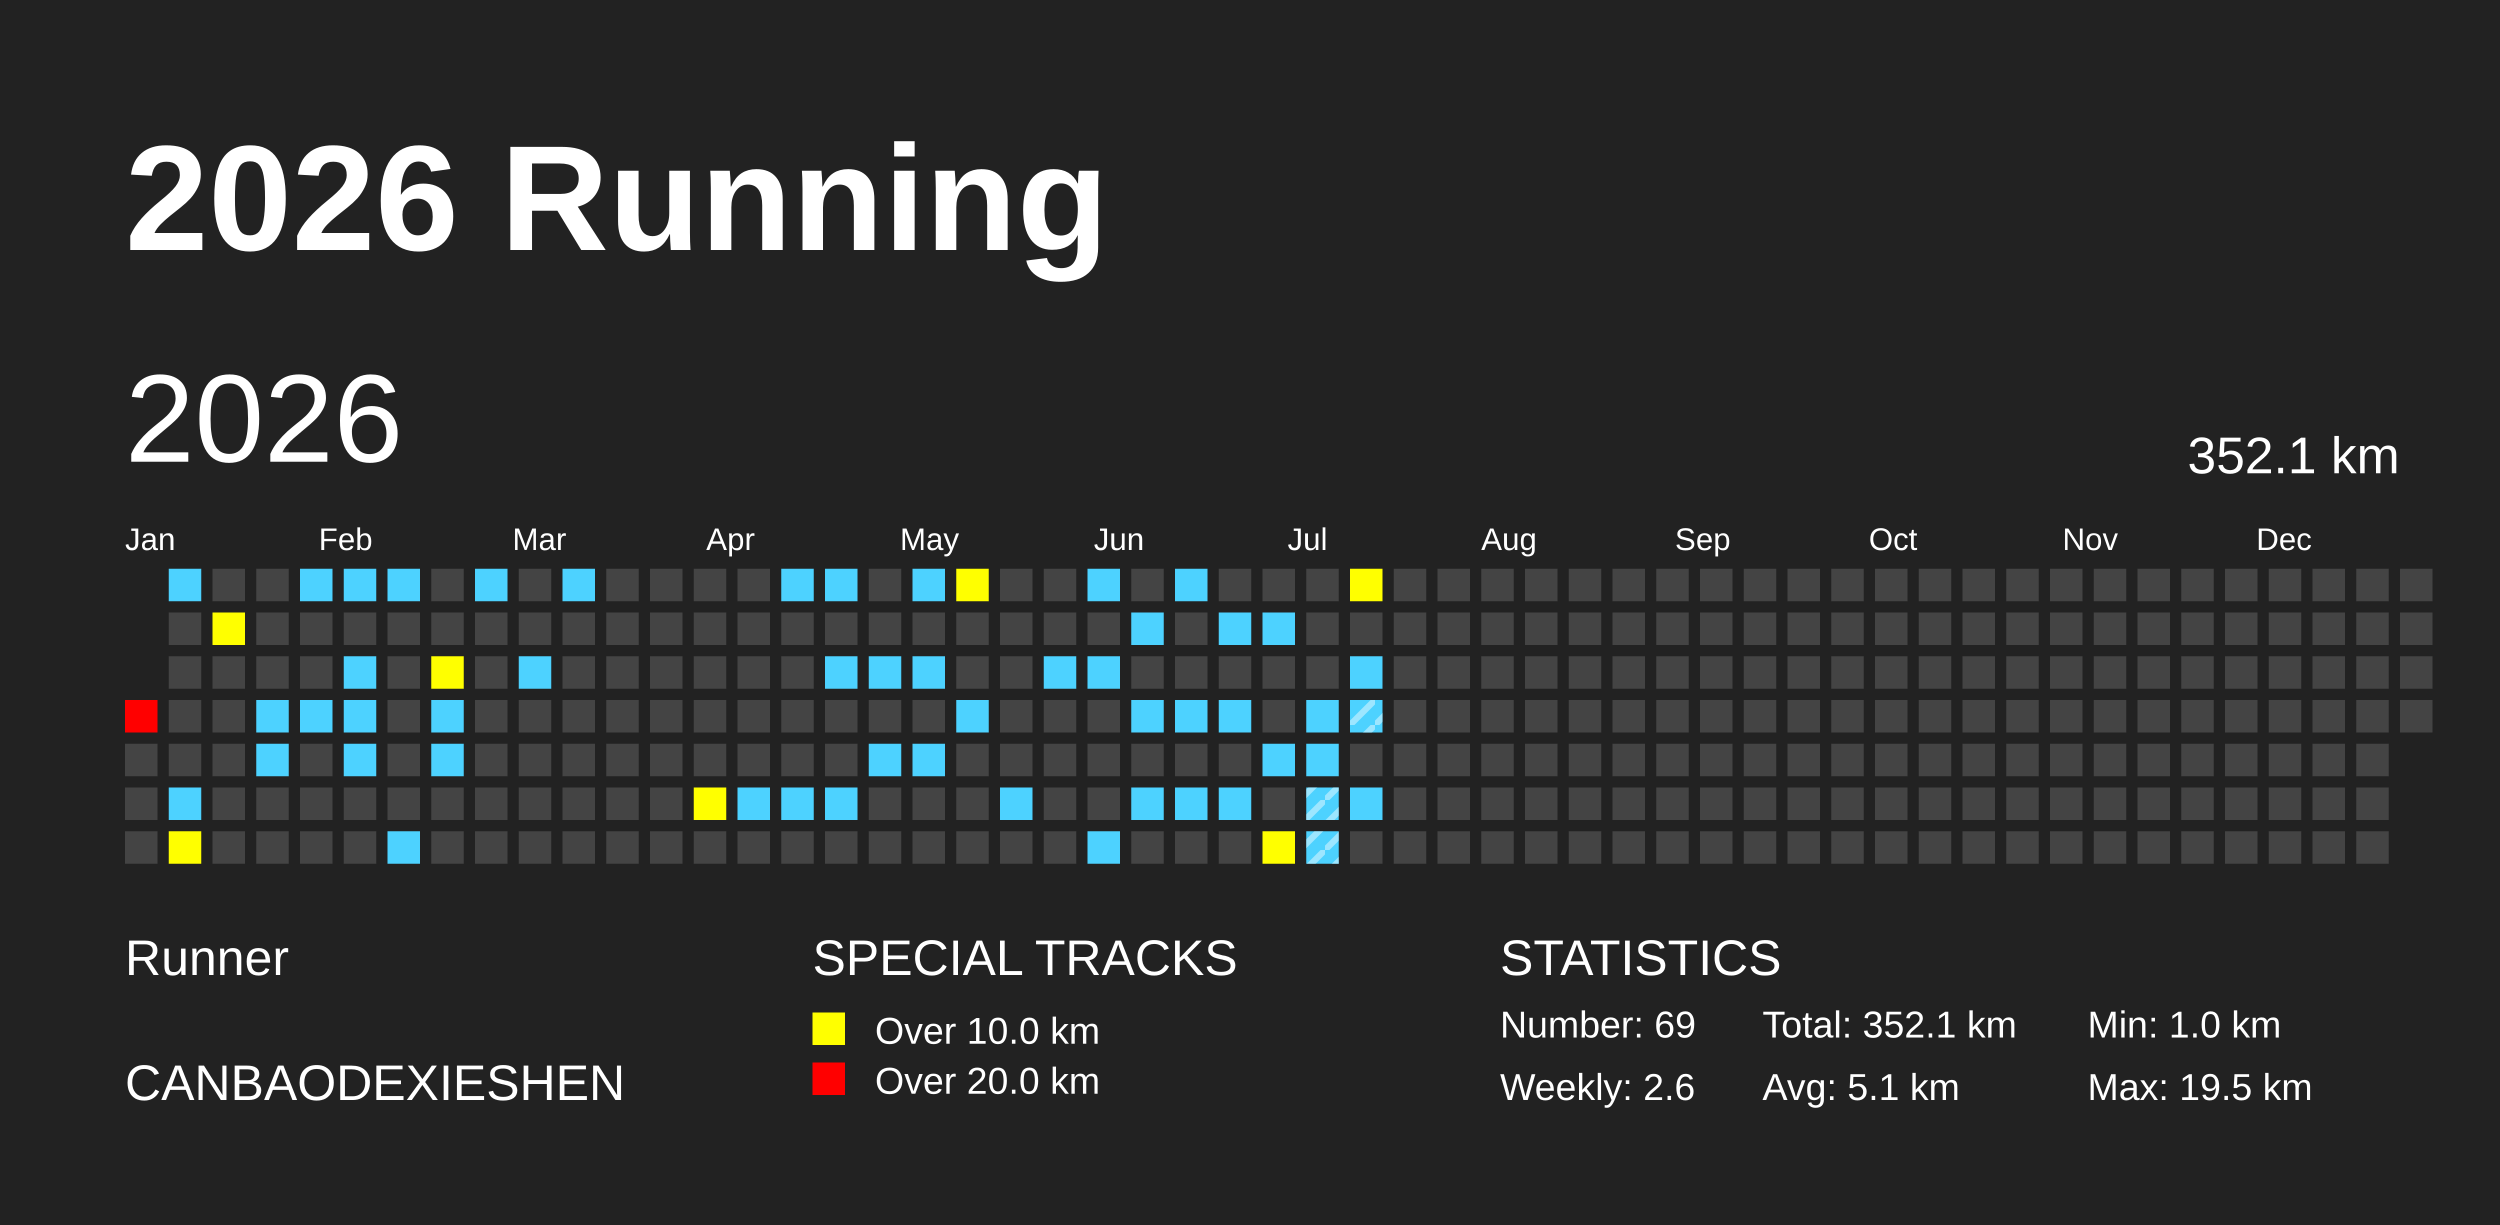
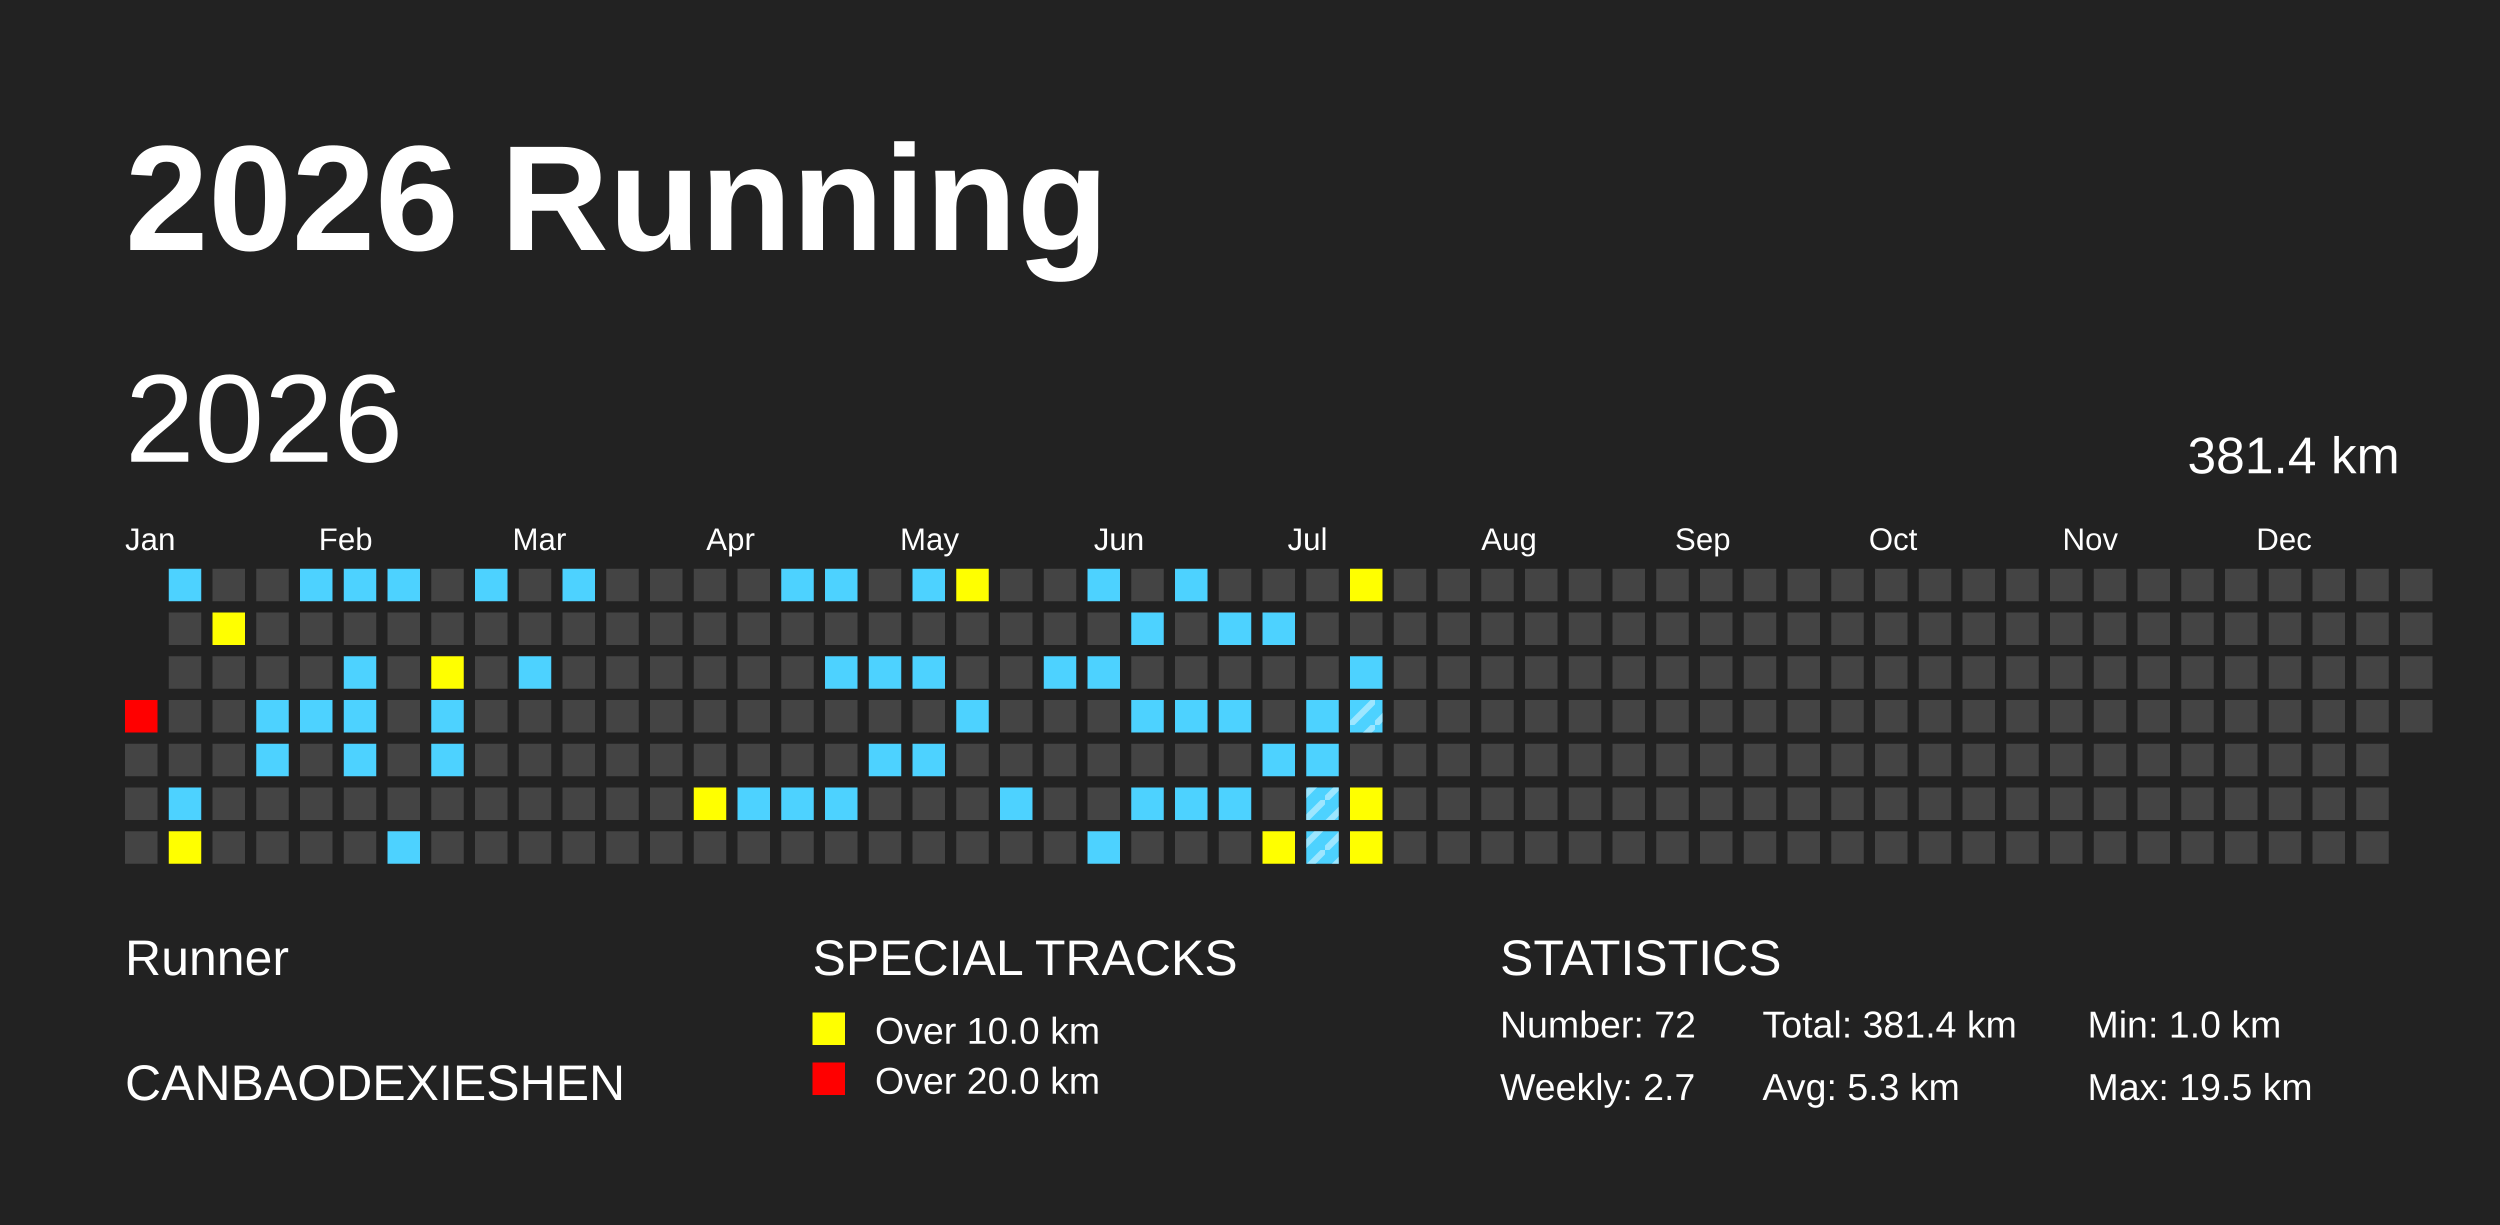
<svg xmlns="http://www.w3.org/2000/svg" baseProfile="full" height="98mm" version="1.1" viewBox="0,0,200,98" width="200mm">
  <defs>
    <pattern height="2" id="indoor-stripe" patternUnits="userSpaceOnUse" width="2">
      <line stroke="white" stroke-opacity="0.45" stroke-width="0.5" x1="0" x2="2" y1="2" y2="0" />
    </pattern>
  </defs>
  <rect fill="#222222" height="98" width="200" x="0" y="0" />
  <text fill="#FFFFFF" style="font-size:12px; font-family:Arial; font-weight:bold;" x="10" y="20">2026 Running</text>
  <text fill="#FFFFFF" style="font-size:4px; font-family:Arial" x="10" y="78">Runner</text>
  <text fill="#FFFFFF" style="font-size:4px; font-family:Arial" x="10" y="88">CANBAODEXIESHEN</text>
  <text fill="#FFFFFF" style="font-size:4px; font-family:Arial" x="65" y="78">SPECIAL TRACKS</text>
  <rect fill="yellow" height="2.6" width="2.6" x="65" y="81" />
  <text fill="#FFFFFF" style="font-size:3px; font-family:Arial" x="70" y="83.5">Over 10.0 km</text>
  <rect fill="red" height="2.6" width="2.6" x="65" y="85" />
  <text fill="#FFFFFF" style="font-size:3px; font-family:Arial" x="70" y="87.5">Over 20.0 km</text>
  <text fill="#FFFFFF" style="font-size:4px; font-family:Arial" x="120" y="78">STATISTICS</text>
-   <text fill="#FFFFFF" style="font-size:3px; font-family:Arial" x="120" y="83">Number: 69</text>
-   <text fill="#FFFFFF" style="font-size:3px; font-family:Arial" x="120" y="88">Weekly: 2.6</text>
-   <text fill="#FFFFFF" style="font-size:3px; font-family:Arial" x="141" y="83">Total: 352.1 km</text>
-   <text fill="#FFFFFF" style="font-size:3px; font-family:Arial" x="141" y="88">Avg: 5.1 km</text>
+   <text fill="#FFFFFF" style="font-size:3px; font-family:Arial" x="120" y="83">Number: 72</text>
+   <text fill="#FFFFFF" style="font-size:3px; font-family:Arial" x="120" y="88">Weekly: 2.7</text>
+   <text fill="#FFFFFF" style="font-size:3px; font-family:Arial" x="141" y="83">Total: 381.4 km</text>
+   <text fill="#FFFFFF" style="font-size:3px; font-family:Arial" x="141" y="88">Avg: 5.3 km</text>
  <text fill="#FFFFFF" style="font-size:3px; font-family:Arial" x="167" y="83">Min: 1.0 km</text>
  <text fill="#FFFFFF" style="font-size:3px; font-family:Arial" x="167" y="88">Max: 19.5 km</text>
  <text dominant-baseline="hanging" fill="#FFFFFF" style="font-size:10.0px; font-family:Arial;" x="10" y="30">2026</text>
-   <text dominant-baseline="hanging" fill="#FFFFFF" style="font-size:4.125px; font-family:Arial;" x="175" y="35">352.1 km</text>
+   <text dominant-baseline="hanging" fill="#FFFFFF" style="font-size:4.125px; font-family:Arial;" x="175" y="35">381.4 km</text>
  <text fill="#FFFFFF" style="font-size:2.5px; font-family:Arial" x="10.0" y="44">Jan</text>
  <text fill="#FFFFFF" style="font-size:2.5px; font-family:Arial" x="25.5" y="44">Feb</text>
  <text fill="#FFFFFF" style="font-size:2.5px; font-family:Arial" x="41.0" y="44">Mar</text>
  <text fill="#FFFFFF" style="font-size:2.5px; font-family:Arial" x="56.5" y="44">Apr</text>
  <text fill="#FFFFFF" style="font-size:2.5px; font-family:Arial" x="72.0" y="44">May</text>
  <text fill="#FFFFFF" style="font-size:2.5px; font-family:Arial" x="87.5" y="44">Jun</text>
  <text fill="#FFFFFF" style="font-size:2.5px; font-family:Arial" x="103.0" y="44">Jul</text>
  <text fill="#FFFFFF" style="font-size:2.5px; font-family:Arial" x="118.5" y="44">Aug</text>
  <text fill="#FFFFFF" style="font-size:2.5px; font-family:Arial" x="134.0" y="44">Sep</text>
  <text fill="#FFFFFF" style="font-size:2.5px; font-family:Arial" x="149.5" y="44">Oct</text>
  <text fill="#FFFFFF" style="font-size:2.5px; font-family:Arial" x="165.0" y="44">Nov</text>
  <text fill="#FFFFFF" style="font-size:2.5px; font-family:Arial" x="180.5" y="44">Dec</text>
  <rect fill="red" height="2.6" width="2.6" x="10.0" y="56.0" />
  <rect fill="#444444" height="2.6" width="2.6" x="10.0" y="59.5" />
  <rect fill="#444444" height="2.6" width="2.6" x="10.0" y="63.0" />
  <rect fill="#444444" height="2.6" width="2.6" x="10.0" y="66.5" />
  <rect fill="#4DD2FF" height="2.6" width="2.6" x="13.5" y="45.5" />
  <rect fill="#444444" height="2.6" width="2.6" x="13.5" y="49.0" />
  <rect fill="#444444" height="2.6" width="2.6" x="13.5" y="52.5" />
  <rect fill="#444444" height="2.6" width="2.6" x="13.5" y="56.0" />
  <rect fill="#444444" height="2.6" width="2.6" x="13.5" y="59.5" />
  <rect fill="#4DD2FF" height="2.6" width="2.6" x="13.5" y="63.0" />
  <rect fill="yellow" height="2.6" width="2.6" x="13.5" y="66.5" />
  <rect fill="#444444" height="2.6" width="2.6" x="17.0" y="45.5" />
  <rect fill="yellow" height="2.6" width="2.6" x="17.0" y="49.0" />
  <rect fill="#444444" height="2.6" width="2.6" x="17.0" y="52.5" />
  <rect fill="#444444" height="2.6" width="2.6" x="17.0" y="56.0" />
  <rect fill="#444444" height="2.6" width="2.6" x="17.0" y="59.5" />
  <rect fill="#444444" height="2.6" width="2.6" x="17.0" y="63.0" />
  <rect fill="#444444" height="2.6" width="2.6" x="17.0" y="66.5" />
  <rect fill="#444444" height="2.6" width="2.6" x="20.5" y="45.5" />
  <rect fill="#444444" height="2.6" width="2.6" x="20.5" y="49.0" />
  <rect fill="#444444" height="2.6" width="2.6" x="20.5" y="52.5" />
  <rect fill="#4DD2FF" height="2.6" width="2.6" x="20.5" y="56.0" />
  <rect fill="#4DD2FF" height="2.6" width="2.6" x="20.5" y="59.5" />
  <rect fill="#444444" height="2.6" width="2.6" x="20.5" y="63.0" />
  <rect fill="#444444" height="2.6" width="2.6" x="20.5" y="66.5" />
  <rect fill="#4DD2FF" height="2.6" width="2.6" x="24.0" y="45.5" />
  <rect fill="#444444" height="2.6" width="2.6" x="24.0" y="49.0" />
  <rect fill="#444444" height="2.6" width="2.6" x="24.0" y="52.5" />
  <rect fill="#4DD2FF" height="2.6" width="2.6" x="24.0" y="56.0" />
  <rect fill="#444444" height="2.6" width="2.6" x="24.0" y="59.5" />
  <rect fill="#444444" height="2.6" width="2.6" x="24.0" y="63.0" />
  <rect fill="#444444" height="2.6" width="2.6" x="24.0" y="66.5" />
  <rect fill="#4DD2FF" height="2.6" width="2.6" x="27.5" y="45.5" />
  <rect fill="#444444" height="2.6" width="2.6" x="27.5" y="49.0" />
  <rect fill="#4DD2FF" height="2.6" width="2.6" x="27.5" y="52.5" />
  <rect fill="#4DD2FF" height="2.6" width="2.6" x="27.5" y="56.0" />
  <rect fill="#4DD2FF" height="2.6" width="2.6" x="27.5" y="59.5" />
  <rect fill="#444444" height="2.6" width="2.6" x="27.5" y="63.0" />
  <rect fill="#444444" height="2.6" width="2.6" x="27.5" y="66.5" />
  <rect fill="#4DD2FF" height="2.6" width="2.6" x="31.0" y="45.5" />
  <rect fill="#444444" height="2.6" width="2.6" x="31.0" y="49.0" />
  <rect fill="#444444" height="2.6" width="2.6" x="31.0" y="52.5" />
  <rect fill="#444444" height="2.6" width="2.6" x="31.0" y="56.0" />
  <rect fill="#444444" height="2.6" width="2.6" x="31.0" y="59.5" />
  <rect fill="#444444" height="2.6" width="2.6" x="31.0" y="63.0" />
  <rect fill="#4DD2FF" height="2.6" width="2.6" x="31.0" y="66.5" />
  <rect fill="#444444" height="2.6" width="2.6" x="34.5" y="45.5" />
  <rect fill="#444444" height="2.6" width="2.6" x="34.5" y="49.0" />
  <rect fill="yellow" height="2.6" width="2.6" x="34.5" y="52.5" />
  <rect fill="#4DD2FF" height="2.6" width="2.6" x="34.5" y="56.0" />
  <rect fill="#4DD2FF" height="2.6" width="2.6" x="34.5" y="59.5" />
  <rect fill="#444444" height="2.6" width="2.6" x="34.5" y="63.0" />
  <rect fill="#444444" height="2.6" width="2.6" x="34.5" y="66.5" />
  <rect fill="#4DD2FF" height="2.6" width="2.6" x="38.0" y="45.5" />
  <rect fill="#444444" height="2.6" width="2.6" x="38.0" y="49.0" />
  <rect fill="#444444" height="2.6" width="2.6" x="38.0" y="52.5" />
  <rect fill="#444444" height="2.6" width="2.6" x="38.0" y="56.0" />
  <rect fill="#444444" height="2.6" width="2.6" x="38.0" y="59.5" />
  <rect fill="#444444" height="2.6" width="2.6" x="38.0" y="63.0" />
  <rect fill="#444444" height="2.6" width="2.6" x="38.0" y="66.5" />
  <rect fill="#444444" height="2.6" width="2.6" x="41.5" y="45.5" />
  <rect fill="#444444" height="2.6" width="2.6" x="41.5" y="49.0" />
  <rect fill="#4DD2FF" height="2.6" width="2.6" x="41.5" y="52.5" />
  <rect fill="#444444" height="2.6" width="2.6" x="41.5" y="56.0" />
  <rect fill="#444444" height="2.6" width="2.6" x="41.5" y="59.5" />
  <rect fill="#444444" height="2.6" width="2.6" x="41.5" y="63.0" />
  <rect fill="#444444" height="2.6" width="2.6" x="41.5" y="66.5" />
  <rect fill="#4DD2FF" height="2.6" width="2.6" x="45.0" y="45.5" />
  <rect fill="#444444" height="2.6" width="2.6" x="45.0" y="49.0" />
  <rect fill="#444444" height="2.6" width="2.6" x="45.0" y="52.5" />
  <rect fill="#444444" height="2.6" width="2.6" x="45.0" y="56.0" />
  <rect fill="#444444" height="2.6" width="2.6" x="45.0" y="59.5" />
  <rect fill="#444444" height="2.6" width="2.6" x="45.0" y="63.0" />
  <rect fill="#444444" height="2.6" width="2.6" x="45.0" y="66.5" />
  <rect fill="#444444" height="2.6" width="2.6" x="48.5" y="45.5" />
  <rect fill="#444444" height="2.6" width="2.6" x="48.5" y="49.0" />
  <rect fill="#444444" height="2.6" width="2.6" x="48.5" y="52.5" />
  <rect fill="#444444" height="2.6" width="2.6" x="48.5" y="56.0" />
  <rect fill="#444444" height="2.6" width="2.6" x="48.5" y="59.5" />
  <rect fill="#444444" height="2.6" width="2.6" x="48.5" y="63.0" />
  <rect fill="#444444" height="2.6" width="2.6" x="48.5" y="66.5" />
  <rect fill="#444444" height="2.6" width="2.6" x="52.0" y="45.5" />
  <rect fill="#444444" height="2.6" width="2.6" x="52.0" y="49.0" />
  <rect fill="#444444" height="2.6" width="2.6" x="52.0" y="52.5" />
  <rect fill="#444444" height="2.6" width="2.6" x="52.0" y="56.0" />
  <rect fill="#444444" height="2.6" width="2.6" x="52.0" y="59.5" />
  <rect fill="#444444" height="2.6" width="2.6" x="52.0" y="63.0" />
  <rect fill="#444444" height="2.6" width="2.6" x="52.0" y="66.5" />
  <rect fill="#444444" height="2.6" width="2.6" x="55.5" y="45.5" />
  <rect fill="#444444" height="2.6" width="2.6" x="55.5" y="49.0" />
  <rect fill="#444444" height="2.6" width="2.6" x="55.5" y="52.5" />
  <rect fill="#444444" height="2.6" width="2.6" x="55.5" y="56.0" />
  <rect fill="#444444" height="2.6" width="2.6" x="55.5" y="59.5" />
  <rect fill="yellow" height="2.6" width="2.6" x="55.5" y="63.0" />
  <rect fill="#444444" height="2.6" width="2.6" x="55.5" y="66.5" />
  <rect fill="#444444" height="2.6" width="2.6" x="59.0" y="45.5" />
  <rect fill="#444444" height="2.6" width="2.6" x="59.0" y="49.0" />
  <rect fill="#444444" height="2.6" width="2.6" x="59.0" y="52.5" />
  <rect fill="#444444" height="2.6" width="2.6" x="59.0" y="56.0" />
  <rect fill="#444444" height="2.6" width="2.6" x="59.0" y="59.5" />
  <rect fill="#4DD2FF" height="2.6" width="2.6" x="59.0" y="63.0" />
  <rect fill="#444444" height="2.6" width="2.6" x="59.0" y="66.5" />
  <rect fill="#4DD2FF" height="2.6" width="2.6" x="62.5" y="45.5" />
  <rect fill="#444444" height="2.6" width="2.6" x="62.5" y="49.0" />
  <rect fill="#444444" height="2.6" width="2.6" x="62.5" y="52.5" />
  <rect fill="#444444" height="2.6" width="2.6" x="62.5" y="56.0" />
  <rect fill="#444444" height="2.6" width="2.6" x="62.5" y="59.5" />
  <rect fill="#4DD2FF" height="2.6" width="2.6" x="62.5" y="63.0" />
  <rect fill="#444444" height="2.6" width="2.6" x="62.5" y="66.5" />
  <rect fill="#4DD2FF" height="2.6" width="2.6" x="66.0" y="45.5" />
  <rect fill="#444444" height="2.6" width="2.6" x="66.0" y="49.0" />
  <rect fill="#4DD2FF" height="2.6" width="2.6" x="66.0" y="52.5" />
  <rect fill="#444444" height="2.6" width="2.6" x="66.0" y="56.0" />
  <rect fill="#444444" height="2.6" width="2.6" x="66.0" y="59.5" />
  <rect fill="#4DD2FF" height="2.6" width="2.6" x="66.0" y="63.0" />
  <rect fill="#444444" height="2.6" width="2.6" x="66.0" y="66.5" />
  <rect fill="#444444" height="2.6" width="2.6" x="69.5" y="45.5" />
  <rect fill="#444444" height="2.6" width="2.6" x="69.5" y="49.0" />
  <rect fill="#4DD2FF" height="2.6" width="2.6" x="69.5" y="52.5" />
  <rect fill="#444444" height="2.6" width="2.6" x="69.5" y="56.0" />
  <rect fill="#4DD2FF" height="2.6" width="2.6" x="69.5" y="59.5" />
  <rect fill="#444444" height="2.6" width="2.6" x="69.5" y="63.0" />
  <rect fill="#444444" height="2.6" width="2.6" x="69.5" y="66.5" />
  <rect fill="#4DD2FF" height="2.6" width="2.6" x="73.0" y="45.5" />
  <rect fill="#444444" height="2.6" width="2.6" x="73.0" y="49.0" />
  <rect fill="#4DD2FF" height="2.6" width="2.6" x="73.0" y="52.5" />
  <rect fill="#444444" height="2.6" width="2.6" x="73.0" y="56.0" />
  <rect fill="#4DD2FF" height="2.6" width="2.6" x="73.0" y="59.5" />
  <rect fill="#444444" height="2.6" width="2.6" x="73.0" y="63.0" />
  <rect fill="#444444" height="2.6" width="2.6" x="73.0" y="66.5" />
  <rect fill="yellow" height="2.6" width="2.6" x="76.5" y="45.5" />
  <rect fill="#444444" height="2.6" width="2.6" x="76.5" y="49.0" />
  <rect fill="#444444" height="2.6" width="2.6" x="76.5" y="52.5" />
  <rect fill="#4DD2FF" height="2.6" width="2.6" x="76.5" y="56.0" />
  <rect fill="#444444" height="2.6" width="2.6" x="76.5" y="59.5" />
  <rect fill="#444444" height="2.6" width="2.6" x="76.5" y="63.0" />
  <rect fill="#444444" height="2.6" width="2.6" x="76.5" y="66.5" />
  <rect fill="#444444" height="2.6" width="2.6" x="80.0" y="45.5" />
  <rect fill="#444444" height="2.6" width="2.6" x="80.0" y="49.0" />
  <rect fill="#444444" height="2.6" width="2.6" x="80.0" y="52.5" />
  <rect fill="#444444" height="2.6" width="2.6" x="80.0" y="56.0" />
  <rect fill="#444444" height="2.6" width="2.6" x="80.0" y="59.5" />
  <rect fill="#4DD2FF" height="2.6" width="2.6" x="80.0" y="63.0" />
  <rect fill="#444444" height="2.6" width="2.6" x="80.0" y="66.5" />
  <rect fill="#444444" height="2.6" width="2.6" x="83.5" y="45.5" />
  <rect fill="#444444" height="2.6" width="2.6" x="83.5" y="49.0" />
  <rect fill="#4DD2FF" height="2.6" width="2.6" x="83.5" y="52.5" />
  <rect fill="#444444" height="2.6" width="2.6" x="83.5" y="56.0" />
  <rect fill="#444444" height="2.6" width="2.6" x="83.5" y="59.5" />
  <rect fill="#444444" height="2.6" width="2.6" x="83.5" y="63.0" />
  <rect fill="#444444" height="2.6" width="2.6" x="83.5" y="66.5" />
  <rect fill="#4DD2FF" height="2.6" width="2.6" x="87.0" y="45.5" />
  <rect fill="#444444" height="2.6" width="2.6" x="87.0" y="49.0" />
  <rect fill="#4DD2FF" height="2.6" width="2.6" x="87.0" y="52.5" />
  <rect fill="#444444" height="2.6" width="2.6" x="87.0" y="56.0" />
  <rect fill="#444444" height="2.6" width="2.6" x="87.0" y="59.5" />
  <rect fill="#444444" height="2.6" width="2.6" x="87.0" y="63.0" />
  <rect fill="#4DD2FF" height="2.6" width="2.6" x="87.0" y="66.5" />
  <rect fill="#444444" height="2.6" width="2.6" x="90.5" y="45.5" />
  <rect fill="#4DD2FF" height="2.6" width="2.6" x="90.5" y="49.0" />
  <rect fill="#444444" height="2.6" width="2.6" x="90.5" y="52.5" />
  <rect fill="#4DD2FF" height="2.6" width="2.6" x="90.5" y="56.0" />
  <rect fill="#444444" height="2.6" width="2.6" x="90.5" y="59.5" />
  <rect fill="#4DD2FF" height="2.6" width="2.6" x="90.5" y="63.0" />
  <rect fill="#444444" height="2.6" width="2.6" x="90.5" y="66.5" />
  <rect fill="#4DD2FF" height="2.6" width="2.6" x="94.0" y="45.5" />
  <rect fill="#444444" height="2.6" width="2.6" x="94.0" y="49.0" />
  <rect fill="#444444" height="2.6" width="2.6" x="94.0" y="52.5" />
  <rect fill="#4DD2FF" height="2.6" width="2.6" x="94.0" y="56.0" />
  <rect fill="#444444" height="2.6" width="2.6" x="94.0" y="59.5" />
  <rect fill="#4DD2FF" height="2.6" width="2.6" x="94.0" y="63.0" />
  <rect fill="#444444" height="2.6" width="2.6" x="94.0" y="66.5" />
  <rect fill="#444444" height="2.6" width="2.6" x="97.5" y="45.5" />
  <rect fill="#4DD2FF" height="2.6" width="2.6" x="97.5" y="49.0" />
  <rect fill="#444444" height="2.6" width="2.6" x="97.5" y="52.5" />
  <rect fill="#4DD2FF" height="2.6" width="2.6" x="97.5" y="56.0" />
  <rect fill="#444444" height="2.6" width="2.6" x="97.5" y="59.5" />
  <rect fill="#4DD2FF" height="2.6" width="2.6" x="97.5" y="63.0" />
  <rect fill="#444444" height="2.6" width="2.6" x="97.5" y="66.5" />
  <rect fill="#444444" height="2.6" width="2.6" x="101.0" y="45.5" />
  <rect fill="#4DD2FF" height="2.6" width="2.6" x="101.0" y="49.0" />
  <rect fill="#444444" height="2.6" width="2.6" x="101.0" y="52.5" />
  <rect fill="#444444" height="2.6" width="2.6" x="101.0" y="56.0" />
  <rect fill="#4DD2FF" height="2.6" width="2.6" x="101.0" y="59.5" />
  <rect fill="#444444" height="2.6" width="2.6" x="101.0" y="63.0" />
  <rect fill="yellow" height="2.6" width="2.6" x="101.0" y="66.5" />
  <rect fill="#444444" height="2.6" width="2.6" x="104.5" y="45.5" />
  <rect fill="#444444" height="2.6" width="2.6" x="104.5" y="49.0" />
  <rect fill="#444444" height="2.6" width="2.6" x="104.5" y="52.5" />
  <rect fill="#4DD2FF" height="2.6" width="2.6" x="104.5" y="56.0" />
  <rect fill="#4DD2FF" height="2.6" width="2.6" x="104.5" y="59.5" />
  <rect fill="#4DD2FF" height="2.6" width="2.6" x="104.5" y="63.0" />
  <rect fill="url(#indoor-stripe)" height="2.6" style="pointer-events: none;" width="2.6" x="104.5" y="63.0" />
  <rect fill="#4DD2FF" height="2.6" width="2.6" x="104.5" y="66.5" />
  <rect fill="url(#indoor-stripe)" height="2.6" style="pointer-events: none;" width="2.6" x="104.5" y="66.5" />
  <rect fill="yellow" height="2.6" width="2.6" x="108.0" y="45.5" />
  <rect fill="#444444" height="2.6" width="2.6" x="108.0" y="49.0" />
  <rect fill="#4DD2FF" height="2.6" width="2.6" x="108.0" y="52.5" />
  <rect fill="#4DD2FF" height="2.6" width="2.6" x="108.0" y="56.0" />
  <rect fill="url(#indoor-stripe)" height="2.6" style="pointer-events: none;" width="2.6" x="108.0" y="56.0" />
  <rect fill="#444444" height="2.6" width="2.6" x="108.0" y="59.5" />
-   <rect fill="#4DD2FF" height="2.6" width="2.6" x="108.0" y="63.0" />
-   <rect fill="#444444" height="2.6" width="2.6" x="108.0" y="66.5" />
+   <rect fill="yellow" height="2.6" width="2.6" x="108.0" y="63.0" />
+   <rect fill="yellow" height="2.6" width="2.6" x="108.0" y="66.5" />
  <rect fill="#444444" height="2.6" width="2.6" x="111.5" y="45.5" />
  <rect fill="#444444" height="2.6" width="2.6" x="111.5" y="49.0" />
  <rect fill="#444444" height="2.6" width="2.6" x="111.5" y="52.5" />
  <rect fill="#444444" height="2.6" width="2.6" x="111.5" y="56.0" />
  <rect fill="#444444" height="2.6" width="2.6" x="111.5" y="59.5" />
  <rect fill="#444444" height="2.6" width="2.6" x="111.5" y="63.0" />
  <rect fill="#444444" height="2.6" width="2.6" x="111.5" y="66.5" />
  <rect fill="#444444" height="2.6" width="2.6" x="115.0" y="45.5" />
  <rect fill="#444444" height="2.6" width="2.6" x="115.0" y="49.0" />
  <rect fill="#444444" height="2.6" width="2.6" x="115.0" y="52.5" />
  <rect fill="#444444" height="2.6" width="2.6" x="115.0" y="56.0" />
  <rect fill="#444444" height="2.6" width="2.6" x="115.0" y="59.5" />
  <rect fill="#444444" height="2.6" width="2.6" x="115.0" y="63.0" />
  <rect fill="#444444" height="2.6" width="2.6" x="115.0" y="66.5" />
  <rect fill="#444444" height="2.6" width="2.6" x="118.5" y="45.5" />
  <rect fill="#444444" height="2.6" width="2.6" x="118.5" y="49.0" />
  <rect fill="#444444" height="2.6" width="2.6" x="118.5" y="52.5" />
  <rect fill="#444444" height="2.6" width="2.6" x="118.5" y="56.0" />
  <rect fill="#444444" height="2.6" width="2.6" x="118.5" y="59.5" />
  <rect fill="#444444" height="2.6" width="2.6" x="118.5" y="63.0" />
  <rect fill="#444444" height="2.6" width="2.6" x="118.5" y="66.5" />
  <rect fill="#444444" height="2.6" width="2.6" x="122.0" y="45.5" />
  <rect fill="#444444" height="2.6" width="2.6" x="122.0" y="49.0" />
  <rect fill="#444444" height="2.6" width="2.6" x="122.0" y="52.5" />
  <rect fill="#444444" height="2.6" width="2.6" x="122.0" y="56.0" />
  <rect fill="#444444" height="2.6" width="2.6" x="122.0" y="59.5" />
  <rect fill="#444444" height="2.6" width="2.6" x="122.0" y="63.0" />
  <rect fill="#444444" height="2.6" width="2.6" x="122.0" y="66.5" />
  <rect fill="#444444" height="2.6" width="2.6" x="125.5" y="45.5" />
  <rect fill="#444444" height="2.6" width="2.6" x="125.5" y="49.0" />
  <rect fill="#444444" height="2.6" width="2.6" x="125.5" y="52.5" />
  <rect fill="#444444" height="2.6" width="2.6" x="125.5" y="56.0" />
  <rect fill="#444444" height="2.6" width="2.6" x="125.5" y="59.5" />
  <rect fill="#444444" height="2.6" width="2.6" x="125.5" y="63.0" />
  <rect fill="#444444" height="2.6" width="2.6" x="125.5" y="66.5" />
  <rect fill="#444444" height="2.6" width="2.6" x="129.0" y="45.5" />
  <rect fill="#444444" height="2.6" width="2.6" x="129.0" y="49.0" />
  <rect fill="#444444" height="2.6" width="2.6" x="129.0" y="52.5" />
  <rect fill="#444444" height="2.6" width="2.6" x="129.0" y="56.0" />
  <rect fill="#444444" height="2.6" width="2.6" x="129.0" y="59.5" />
  <rect fill="#444444" height="2.6" width="2.6" x="129.0" y="63.0" />
  <rect fill="#444444" height="2.6" width="2.6" x="129.0" y="66.5" />
  <rect fill="#444444" height="2.6" width="2.6" x="132.5" y="45.5" />
  <rect fill="#444444" height="2.6" width="2.6" x="132.5" y="49.0" />
  <rect fill="#444444" height="2.6" width="2.6" x="132.5" y="52.5" />
  <rect fill="#444444" height="2.6" width="2.6" x="132.5" y="56.0" />
  <rect fill="#444444" height="2.6" width="2.6" x="132.5" y="59.5" />
  <rect fill="#444444" height="2.6" width="2.6" x="132.5" y="63.0" />
  <rect fill="#444444" height="2.6" width="2.6" x="132.5" y="66.5" />
  <rect fill="#444444" height="2.6" width="2.6" x="136.0" y="45.5" />
  <rect fill="#444444" height="2.6" width="2.6" x="136.0" y="49.0" />
  <rect fill="#444444" height="2.6" width="2.6" x="136.0" y="52.5" />
  <rect fill="#444444" height="2.6" width="2.6" x="136.0" y="56.0" />
  <rect fill="#444444" height="2.6" width="2.6" x="136.0" y="59.5" />
  <rect fill="#444444" height="2.6" width="2.6" x="136.0" y="63.0" />
  <rect fill="#444444" height="2.6" width="2.6" x="136.0" y="66.5" />
  <rect fill="#444444" height="2.6" width="2.6" x="139.5" y="45.5" />
  <rect fill="#444444" height="2.6" width="2.6" x="139.5" y="49.0" />
  <rect fill="#444444" height="2.6" width="2.6" x="139.5" y="52.5" />
  <rect fill="#444444" height="2.6" width="2.6" x="139.5" y="56.0" />
  <rect fill="#444444" height="2.6" width="2.6" x="139.5" y="59.5" />
  <rect fill="#444444" height="2.6" width="2.6" x="139.5" y="63.0" />
  <rect fill="#444444" height="2.6" width="2.6" x="139.5" y="66.5" />
  <rect fill="#444444" height="2.6" width="2.6" x="143.0" y="45.5" />
  <rect fill="#444444" height="2.6" width="2.6" x="143.0" y="49.0" />
  <rect fill="#444444" height="2.6" width="2.6" x="143.0" y="52.5" />
  <rect fill="#444444" height="2.6" width="2.6" x="143.0" y="56.0" />
  <rect fill="#444444" height="2.6" width="2.6" x="143.0" y="59.5" />
  <rect fill="#444444" height="2.6" width="2.6" x="143.0" y="63.0" />
  <rect fill="#444444" height="2.6" width="2.6" x="143.0" y="66.5" />
  <rect fill="#444444" height="2.6" width="2.6" x="146.5" y="45.5" />
  <rect fill="#444444" height="2.6" width="2.6" x="146.5" y="49.0" />
  <rect fill="#444444" height="2.6" width="2.6" x="146.5" y="52.5" />
  <rect fill="#444444" height="2.6" width="2.6" x="146.5" y="56.0" />
  <rect fill="#444444" height="2.6" width="2.6" x="146.5" y="59.5" />
  <rect fill="#444444" height="2.6" width="2.6" x="146.5" y="63.0" />
  <rect fill="#444444" height="2.6" width="2.6" x="146.5" y="66.5" />
  <rect fill="#444444" height="2.6" width="2.6" x="150.0" y="45.5" />
  <rect fill="#444444" height="2.6" width="2.6" x="150.0" y="49.0" />
  <rect fill="#444444" height="2.6" width="2.6" x="150.0" y="52.5" />
  <rect fill="#444444" height="2.6" width="2.6" x="150.0" y="56.0" />
  <rect fill="#444444" height="2.6" width="2.6" x="150.0" y="59.5" />
  <rect fill="#444444" height="2.6" width="2.6" x="150.0" y="63.0" />
  <rect fill="#444444" height="2.6" width="2.6" x="150.0" y="66.5" />
  <rect fill="#444444" height="2.6" width="2.6" x="153.5" y="45.5" />
  <rect fill="#444444" height="2.6" width="2.6" x="153.5" y="49.0" />
  <rect fill="#444444" height="2.6" width="2.6" x="153.5" y="52.5" />
  <rect fill="#444444" height="2.6" width="2.6" x="153.5" y="56.0" />
  <rect fill="#444444" height="2.6" width="2.6" x="153.5" y="59.5" />
  <rect fill="#444444" height="2.6" width="2.6" x="153.5" y="63.0" />
  <rect fill="#444444" height="2.6" width="2.6" x="153.5" y="66.5" />
  <rect fill="#444444" height="2.6" width="2.6" x="157.0" y="45.5" />
  <rect fill="#444444" height="2.6" width="2.6" x="157.0" y="49.0" />
  <rect fill="#444444" height="2.6" width="2.6" x="157.0" y="52.5" />
  <rect fill="#444444" height="2.6" width="2.6" x="157.0" y="56.0" />
  <rect fill="#444444" height="2.6" width="2.6" x="157.0" y="59.5" />
  <rect fill="#444444" height="2.6" width="2.6" x="157.0" y="63.0" />
  <rect fill="#444444" height="2.6" width="2.6" x="157.0" y="66.5" />
  <rect fill="#444444" height="2.6" width="2.6" x="160.5" y="45.5" />
  <rect fill="#444444" height="2.6" width="2.6" x="160.5" y="49.0" />
  <rect fill="#444444" height="2.6" width="2.6" x="160.5" y="52.5" />
  <rect fill="#444444" height="2.6" width="2.6" x="160.5" y="56.0" />
  <rect fill="#444444" height="2.6" width="2.6" x="160.5" y="59.5" />
  <rect fill="#444444" height="2.6" width="2.6" x="160.5" y="63.0" />
  <rect fill="#444444" height="2.6" width="2.6" x="160.5" y="66.5" />
  <rect fill="#444444" height="2.6" width="2.6" x="164.0" y="45.5" />
  <rect fill="#444444" height="2.6" width="2.6" x="164.0" y="49.0" />
  <rect fill="#444444" height="2.6" width="2.6" x="164.0" y="52.5" />
  <rect fill="#444444" height="2.6" width="2.6" x="164.0" y="56.0" />
  <rect fill="#444444" height="2.6" width="2.6" x="164.0" y="59.5" />
  <rect fill="#444444" height="2.6" width="2.6" x="164.0" y="63.0" />
  <rect fill="#444444" height="2.6" width="2.6" x="164.0" y="66.5" />
  <rect fill="#444444" height="2.6" width="2.6" x="167.5" y="45.5" />
  <rect fill="#444444" height="2.6" width="2.6" x="167.5" y="49.0" />
  <rect fill="#444444" height="2.6" width="2.6" x="167.5" y="52.5" />
  <rect fill="#444444" height="2.6" width="2.6" x="167.5" y="56.0" />
  <rect fill="#444444" height="2.6" width="2.6" x="167.5" y="59.5" />
  <rect fill="#444444" height="2.6" width="2.6" x="167.5" y="63.0" />
  <rect fill="#444444" height="2.6" width="2.6" x="167.5" y="66.5" />
  <rect fill="#444444" height="2.6" width="2.6" x="171.0" y="45.5" />
  <rect fill="#444444" height="2.6" width="2.6" x="171.0" y="49.0" />
  <rect fill="#444444" height="2.6" width="2.6" x="171.0" y="52.5" />
  <rect fill="#444444" height="2.6" width="2.6" x="171.0" y="56.0" />
  <rect fill="#444444" height="2.6" width="2.6" x="171.0" y="59.5" />
  <rect fill="#444444" height="2.6" width="2.6" x="171.0" y="63.0" />
  <rect fill="#444444" height="2.6" width="2.6" x="171.0" y="66.5" />
  <rect fill="#444444" height="2.6" width="2.6" x="174.5" y="45.5" />
  <rect fill="#444444" height="2.6" width="2.6" x="174.5" y="49.0" />
  <rect fill="#444444" height="2.6" width="2.6" x="174.5" y="52.5" />
  <rect fill="#444444" height="2.6" width="2.6" x="174.5" y="56.0" />
  <rect fill="#444444" height="2.6" width="2.6" x="174.5" y="59.5" />
  <rect fill="#444444" height="2.6" width="2.6" x="174.5" y="63.0" />
  <rect fill="#444444" height="2.6" width="2.6" x="174.5" y="66.5" />
  <rect fill="#444444" height="2.6" width="2.6" x="178.0" y="45.5" />
  <rect fill="#444444" height="2.6" width="2.6" x="178.0" y="49.0" />
  <rect fill="#444444" height="2.6" width="2.6" x="178.0" y="52.5" />
  <rect fill="#444444" height="2.6" width="2.6" x="178.0" y="56.0" />
  <rect fill="#444444" height="2.6" width="2.6" x="178.0" y="59.5" />
  <rect fill="#444444" height="2.6" width="2.6" x="178.0" y="63.0" />
  <rect fill="#444444" height="2.6" width="2.6" x="178.0" y="66.5" />
  <rect fill="#444444" height="2.6" width="2.6" x="181.5" y="45.5" />
  <rect fill="#444444" height="2.6" width="2.6" x="181.5" y="49.0" />
  <rect fill="#444444" height="2.6" width="2.6" x="181.5" y="52.5" />
  <rect fill="#444444" height="2.6" width="2.6" x="181.5" y="56.0" />
  <rect fill="#444444" height="2.6" width="2.6" x="181.5" y="59.5" />
  <rect fill="#444444" height="2.6" width="2.6" x="181.5" y="63.0" />
  <rect fill="#444444" height="2.6" width="2.6" x="181.5" y="66.5" />
  <rect fill="#444444" height="2.6" width="2.6" x="185.0" y="45.5" />
  <rect fill="#444444" height="2.6" width="2.6" x="185.0" y="49.0" />
  <rect fill="#444444" height="2.6" width="2.6" x="185.0" y="52.5" />
  <rect fill="#444444" height="2.6" width="2.6" x="185.0" y="56.0" />
  <rect fill="#444444" height="2.6" width="2.6" x="185.0" y="59.5" />
  <rect fill="#444444" height="2.6" width="2.6" x="185.0" y="63.0" />
  <rect fill="#444444" height="2.6" width="2.6" x="185.0" y="66.5" />
  <rect fill="#444444" height="2.6" width="2.6" x="188.5" y="45.5" />
  <rect fill="#444444" height="2.6" width="2.6" x="188.5" y="49.0" />
  <rect fill="#444444" height="2.6" width="2.6" x="188.5" y="52.5" />
  <rect fill="#444444" height="2.6" width="2.6" x="188.5" y="56.0" />
  <rect fill="#444444" height="2.6" width="2.6" x="188.5" y="59.5" />
  <rect fill="#444444" height="2.6" width="2.6" x="188.5" y="63.0" />
  <rect fill="#444444" height="2.6" width="2.6" x="188.5" y="66.5" />
  <rect fill="#444444" height="2.6" width="2.6" x="192.0" y="45.5" />
  <rect fill="#444444" height="2.6" width="2.6" x="192.0" y="49.0" />
  <rect fill="#444444" height="2.6" width="2.6" x="192.0" y="52.5" />
  <rect fill="#444444" height="2.6" width="2.6" x="192.0" y="56.0" />
</svg>
